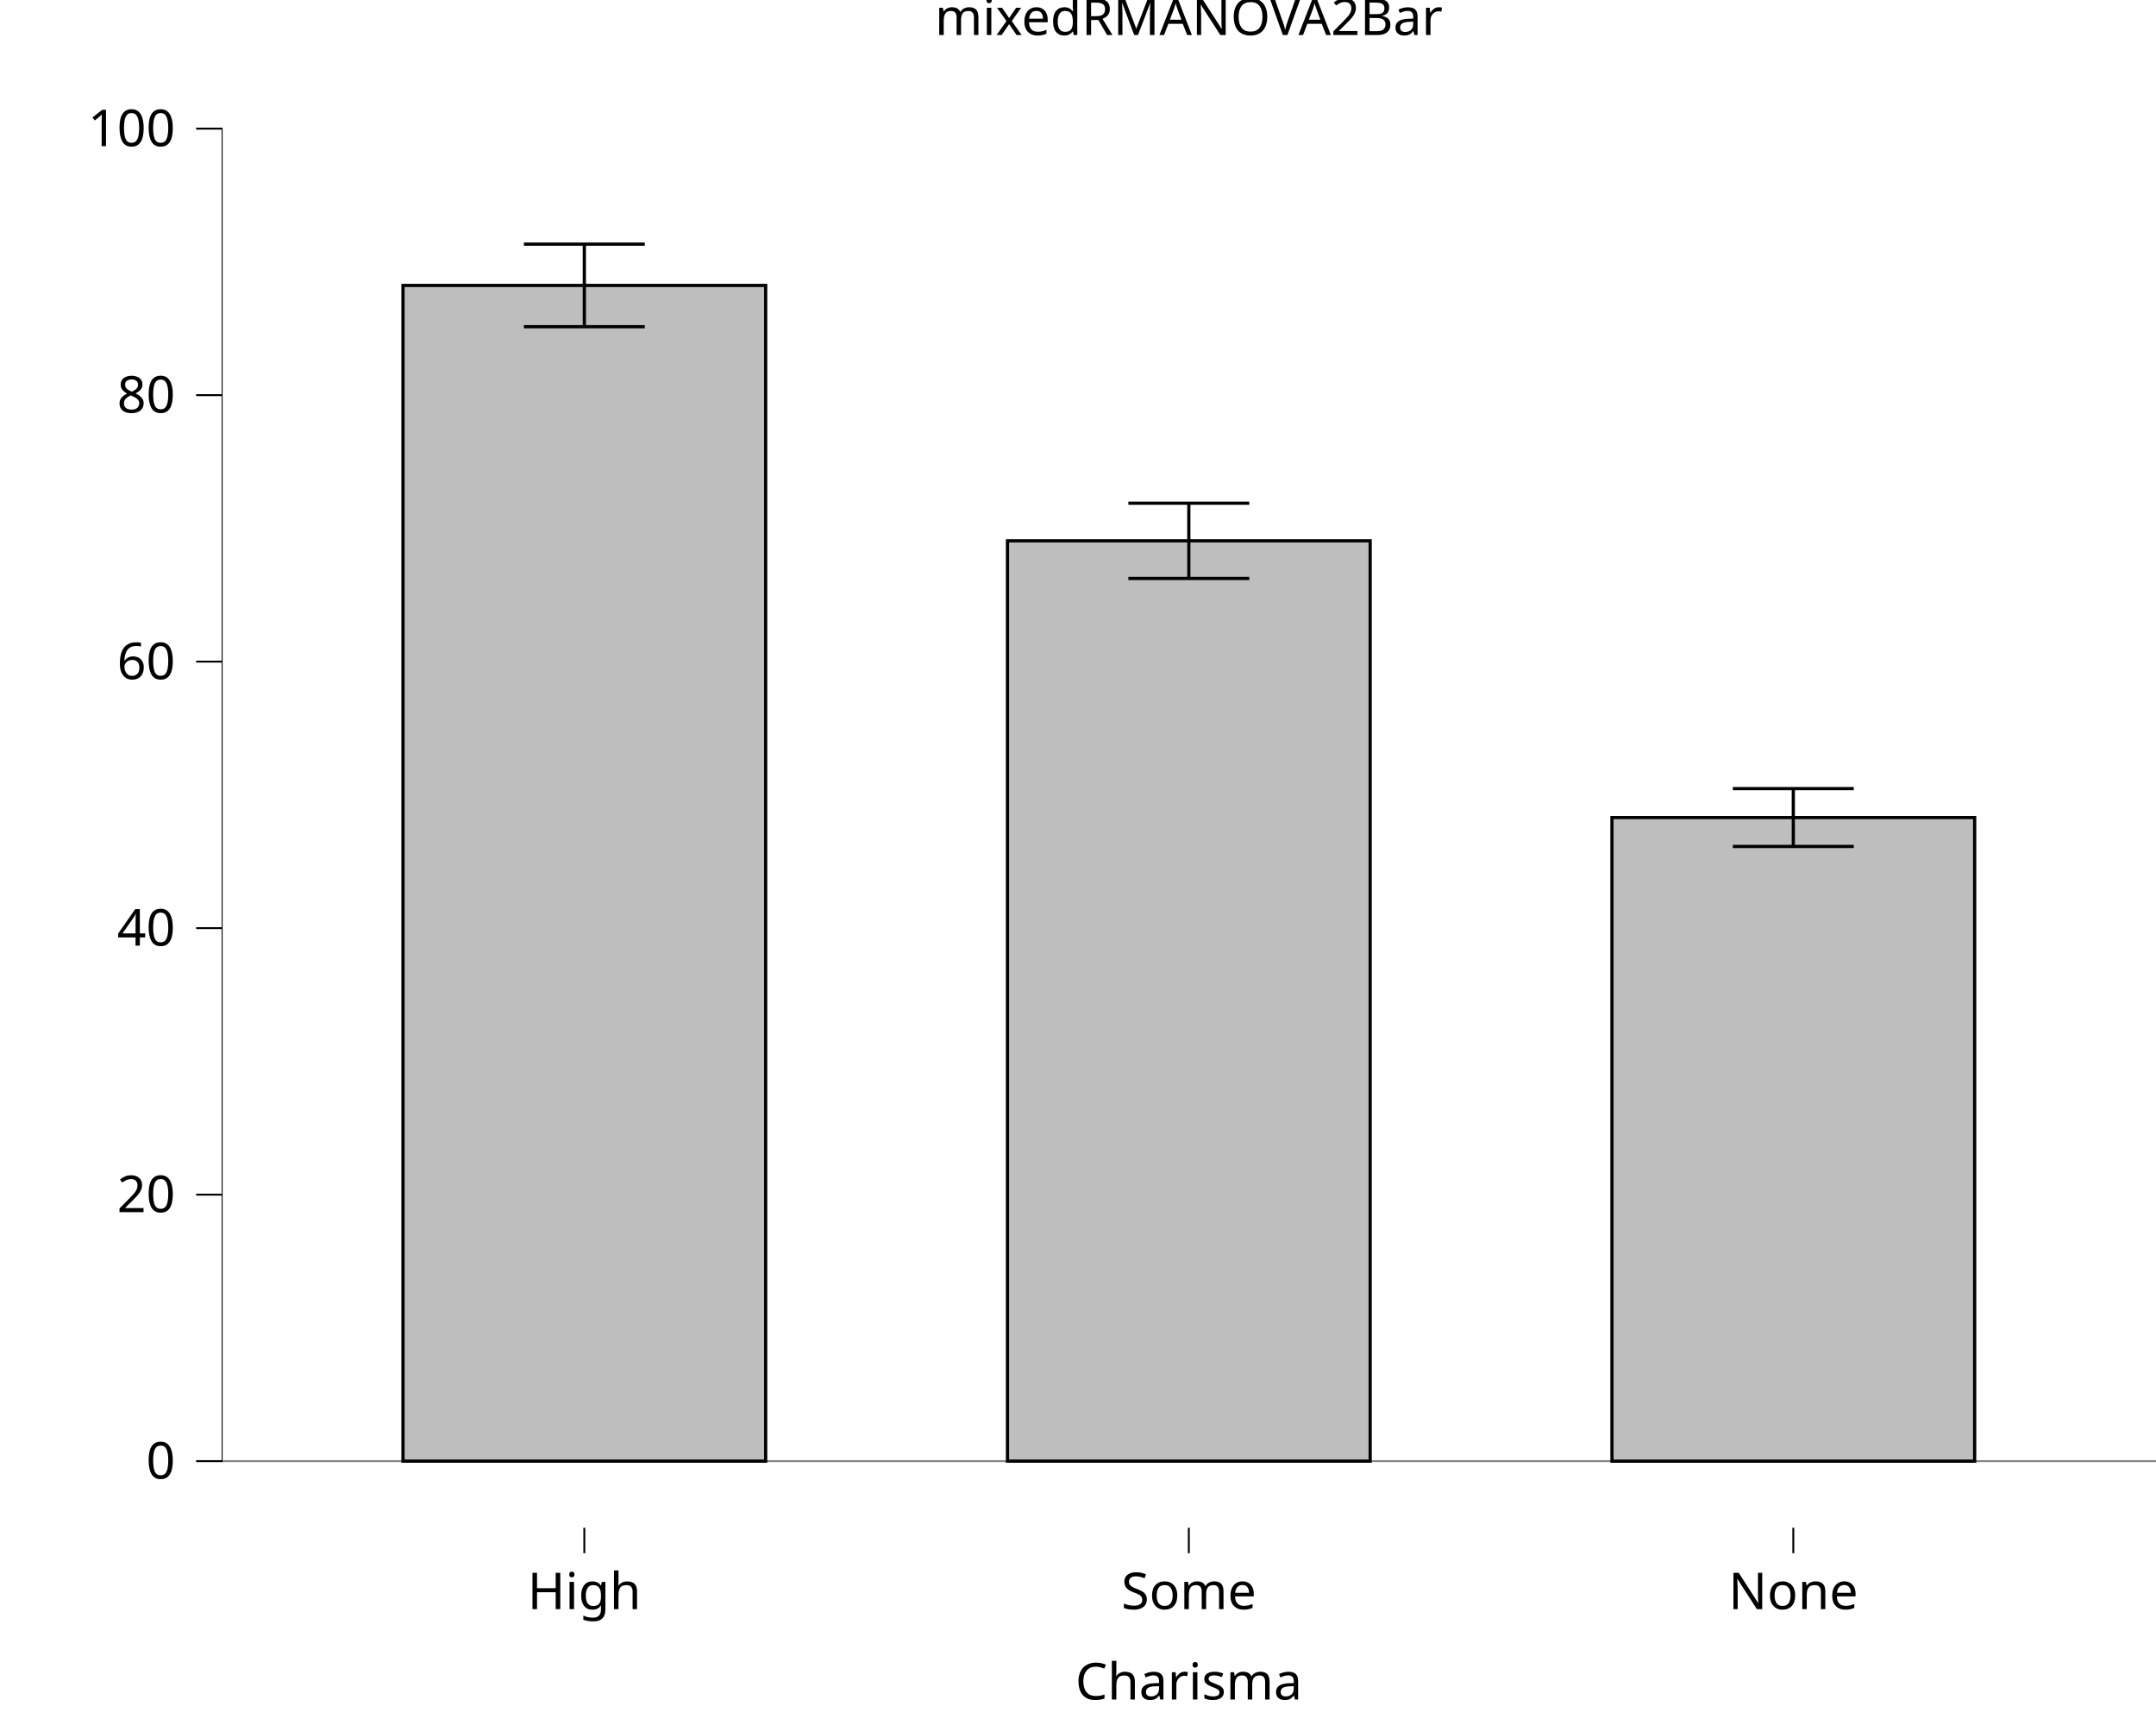
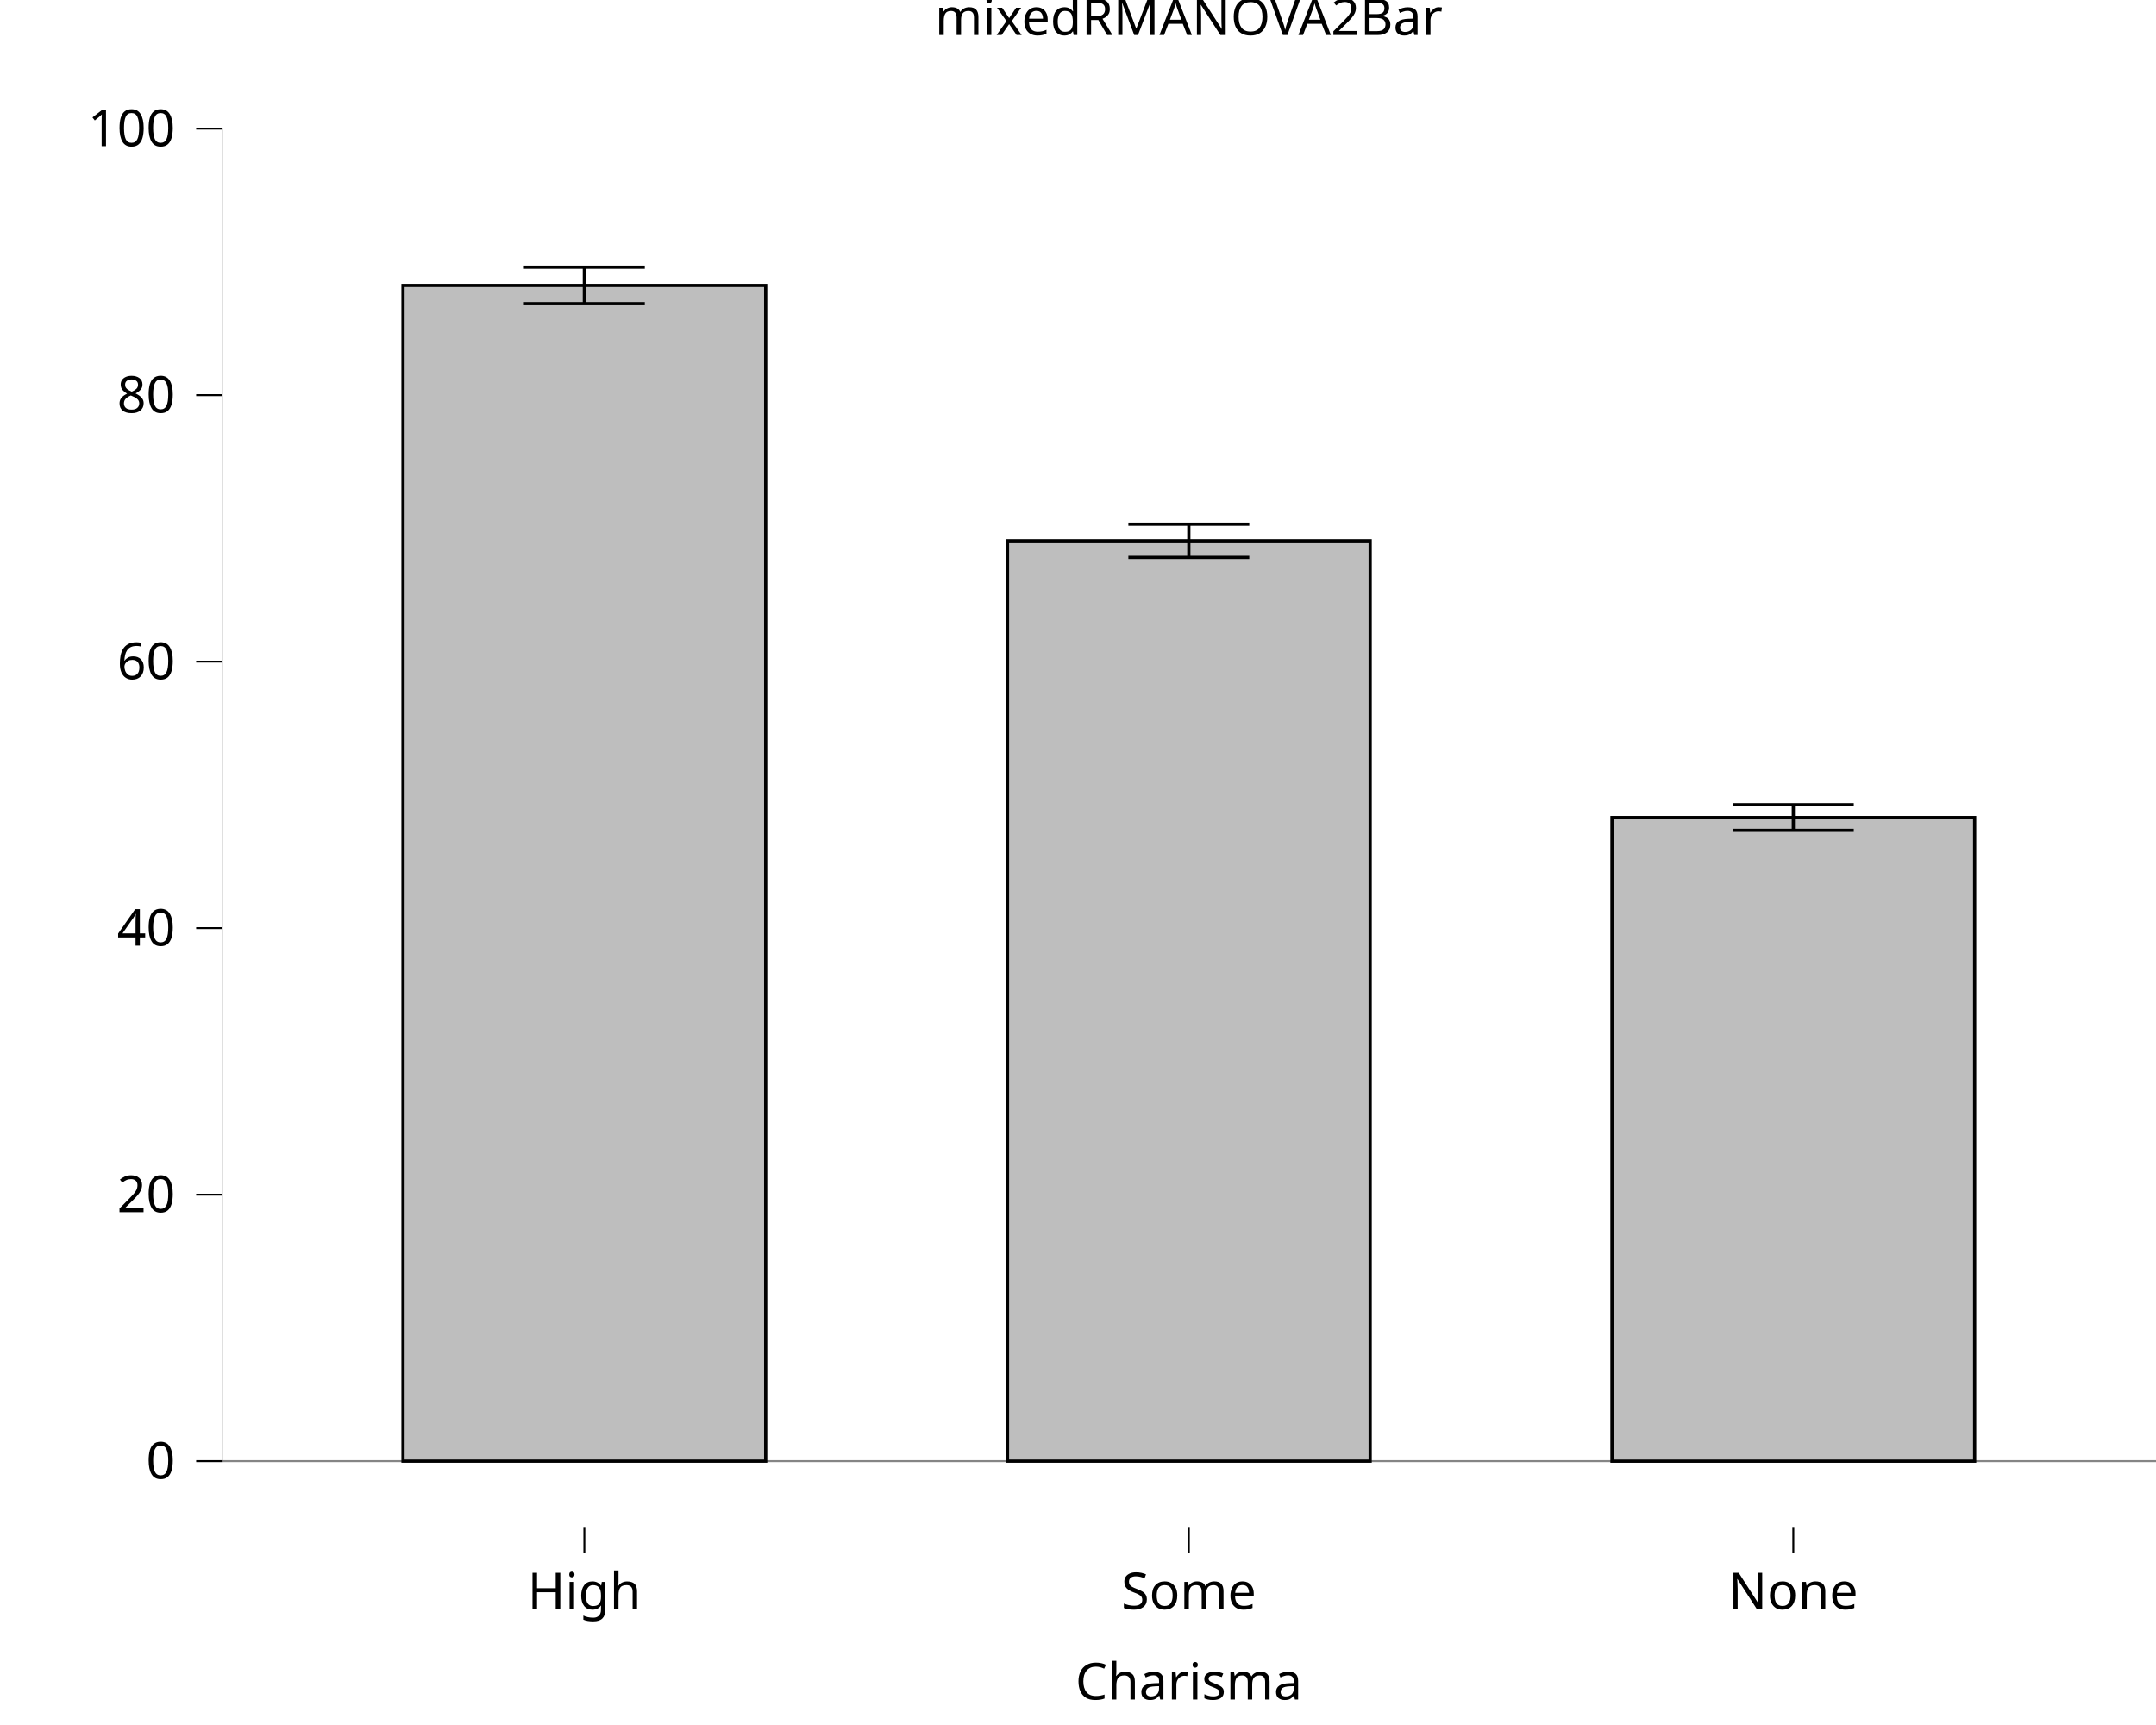
<svg xmlns="http://www.w3.org/2000/svg" class="svglite" data-engine-version="2.0" width="720.00pt" height="576.00pt" viewBox="0 0 720.00 576.00">
  <defs>
    <style type="text/css">
    .svglite line, .svglite polyline, .svglite polygon, .svglite path, .svglite rect, .svglite circle {
      fill: none;
      stroke: #000000;
      stroke-linecap: round;
      stroke-linejoin: round;
      stroke-miterlimit: 10.00;
    }
  </style>
  </defs>
  <rect width="100%" height="100%" style="stroke: none; fill: #FFFFFF;" />
  <defs>
    <clipPath id="cpMC4wMHw3MjAuMDB8MC4wMHw1NzYuMDA=">
      <rect x="0.00" y="0.00" width="720.00" height="576.00" />
    </clipPath>
  </defs>
  <g clip-path="url(#cpMC4wMHw3MjAuMDB8MC4wMHw1NzYuMDA=)">
    <rect x="0.00" y="0.00" width="720.00" height="576.00" style="stroke-width: 10.67; stroke: none;" />
  </g>
  <defs>
    <clipPath id="cpNzQuMDJ8NzIwLjAwfDIwLjcxfDUxMC4xNA==">
      <rect x="74.02" y="20.71" width="645.98" height="489.43" />
    </clipPath>
  </defs>
  <g clip-path="url(#cpNzQuMDJ8NzIwLjAwfDIwLjcxfDUxMC4xNA==)">
    <rect x="74.02" y="20.71" width="645.98" height="489.43" style="stroke-width: 10.67; stroke: none;" />
    <line x1="74.02" y1="487.89" x2="720.00" y2="487.89" style="stroke-width: 0.64; stroke: #858585; stroke-linecap: butt;" />
-     <rect x="134.58" y="95.31" width="121.12" height="392.58" style="stroke-width: 1.07; stroke-linecap: square; stroke-linejoin: miter; fill: #BEBEBE;" />
-     <rect x="336.45" y="180.59" width="121.12" height="307.30" style="stroke-width: 1.07; stroke-linecap: square; stroke-linejoin: miter; fill: #BEBEBE;" />
-     <rect x="538.32" y="272.99" width="121.12" height="214.91" style="stroke-width: 1.07; stroke-linecap: square; stroke-linejoin: miter; fill: #BEBEBE;" />
-     <polyline points="174.95,81.53 215.33,81.53 " style="stroke-width: 1.07; stroke-linecap: butt;" />
-     <polyline points="195.14,81.53 195.14,109.09 " style="stroke-width: 1.07; stroke-linecap: butt;" />
-     <polyline points="174.95,109.09 215.33,109.09 " style="stroke-width: 1.07; stroke-linecap: butt;" />
-     <polyline points="578.69,263.33 619.07,263.33 " style="stroke-width: 1.07; stroke-linecap: butt;" />
-     <polyline points="598.88,263.33 598.88,282.65 " style="stroke-width: 1.07; stroke-linecap: butt;" />
-     <polyline points="578.69,282.65 619.07,282.65 " style="stroke-width: 1.07; stroke-linecap: butt;" />
-     <polyline points="376.82,168.03 417.20,168.03 " style="stroke-width: 1.07; stroke-linecap: butt;" />
-     <polyline points="397.01,168.03 397.01,193.15 " style="stroke-width: 1.07; stroke-linecap: butt;" />
-     <polyline points="376.82,193.15 417.20,193.15 " style="stroke-width: 1.07; stroke-linecap: butt;" />
+     <rect x="134.58" y="95.31" width="121.12" height="392.58" style="stroke-width: 1.07; stroke-linecap: butt; stroke-linejoin: miter; fill: #BEBEBE;" />
+     <rect x="336.45" y="180.59" width="121.12" height="307.30" style="stroke-width: 1.07; stroke-linecap: butt; stroke-linejoin: miter; fill: #BEBEBE;" />
+     <rect x="538.32" y="272.99" width="121.12" height="214.91" style="stroke-width: 1.07; stroke-linecap: butt; stroke-linejoin: miter; fill: #BEBEBE;" />
+     <polyline points="174.95,89.22 215.33,89.22 " style="stroke-width: 1.07; stroke-linecap: butt;" />
+     <polyline points="195.14,89.22 195.14,101.40 " style="stroke-width: 1.07; stroke-linecap: butt;" />
+     <polyline points="174.95,101.40 215.33,101.40 " style="stroke-width: 1.07; stroke-linecap: butt;" />
+     <polyline points="578.69,268.72 619.07,268.72 " style="stroke-width: 1.07; stroke-linecap: butt;" />
+     <polyline points="598.88,268.72 598.88,277.26 " style="stroke-width: 1.07; stroke-linecap: butt;" />
+     <polyline points="578.69,277.26 619.07,277.26 " style="stroke-width: 1.07; stroke-linecap: butt;" />
+     <polyline points="376.82,175.04 417.20,175.04 " style="stroke-width: 1.07; stroke-linecap: butt;" />
+     <polyline points="397.01,175.04 397.01,186.14 " style="stroke-width: 1.07; stroke-linecap: butt;" />
+     <polyline points="376.82,186.14 417.20,186.14 " style="stroke-width: 1.07; stroke-linecap: butt;" />
    <line x1="74.02" y1="488.21" x2="74.02" y2="42.64" style="stroke-width: 0.64; stroke-linecap: butt;" />
    <rect x="74.02" y="20.71" width="645.98" height="489.43" style="stroke-width: 0.00; stroke: none;" />
  </g>
  <g clip-path="url(#cpMC4wMHw3MjAuMDB8MC4wMHw1NzYuMDA=)">
    <polyline points="74.02,510.14 74.02,20.71 " style="stroke-width: 0.00; stroke: none; stroke-linecap: butt;" />
    <text x="58.54" y="493.74" text-anchor="end" style="font-size: 17.00px; font-family: sans;" textLength="9.46px" lengthAdjust="spacingAndGlyphs">0</text>
    <text x="58.54" y="404.75" text-anchor="end" style="font-size: 17.00px; font-family: sans;" textLength="18.91px" lengthAdjust="spacingAndGlyphs">20</text>
    <text x="58.54" y="315.77" text-anchor="end" style="font-size: 17.00px; font-family: sans;" textLength="18.91px" lengthAdjust="spacingAndGlyphs">40</text>
    <text x="58.54" y="226.78" text-anchor="end" style="font-size: 17.00px; font-family: sans;" textLength="18.91px" lengthAdjust="spacingAndGlyphs">60</text>
    <text x="58.54" y="137.79" text-anchor="end" style="font-size: 17.00px; font-family: sans;" textLength="18.91px" lengthAdjust="spacingAndGlyphs">80</text>
    <text x="58.54" y="48.80" text-anchor="end" style="font-size: 17.00px; font-family: sans;" textLength="28.37px" lengthAdjust="spacingAndGlyphs">100</text>
    <polyline points="65.51,487.89 74.02,487.89 " style="stroke-width: 0.64; stroke-linecap: butt;" />
    <polyline points="65.51,398.91 74.02,398.91 " style="stroke-width: 0.64; stroke-linecap: butt;" />
    <polyline points="65.51,309.92 74.02,309.92 " style="stroke-width: 0.64; stroke-linecap: butt;" />
    <polyline points="65.51,220.93 74.02,220.93 " style="stroke-width: 0.64; stroke-linecap: butt;" />
    <polyline points="65.51,131.94 74.02,131.94 " style="stroke-width: 0.64; stroke-linecap: butt;" />
    <polyline points="65.51,42.95 74.02,42.95 " style="stroke-width: 0.64; stroke-linecap: butt;" />
    <polyline points="74.02,510.14 720.00,510.14 " style="stroke-width: 0.00; stroke: none; stroke-linecap: butt;" />
    <polyline points="195.14,518.64 195.14,510.14 " style="stroke-width: 0.64; stroke-linecap: butt;" />
    <polyline points="598.88,518.64 598.88,510.14 " style="stroke-width: 0.64; stroke-linecap: butt;" />
    <polyline points="397.01,518.64 397.01,510.14 " style="stroke-width: 0.64; stroke-linecap: butt;" />
    <text x="195.14" y="537.32" text-anchor="middle" style="font-size: 17.00px; font-family: sans;" textLength="34.97px" lengthAdjust="spacingAndGlyphs">High</text>
    <text x="598.88" y="537.32" text-anchor="middle" style="font-size: 17.00px; font-family: sans;" textLength="40.65px" lengthAdjust="spacingAndGlyphs">None</text>
    <text x="397.01" y="537.32" text-anchor="middle" style="font-size: 17.00px; font-family: sans;" textLength="44.42px" lengthAdjust="spacingAndGlyphs">Some</text>
    <text x="397.01" y="567.49" text-anchor="middle" style="font-size: 17.00px; font-family: sans;" textLength="72.76px" lengthAdjust="spacingAndGlyphs">Charisma</text>
    <text x="397.01" y="11.70" text-anchor="middle" style="font-size: 17.00px; font-family: sans;" textLength="167.26px" lengthAdjust="spacingAndGlyphs">mixedRMANOVA2Bar</text>
  </g>
</svg>
